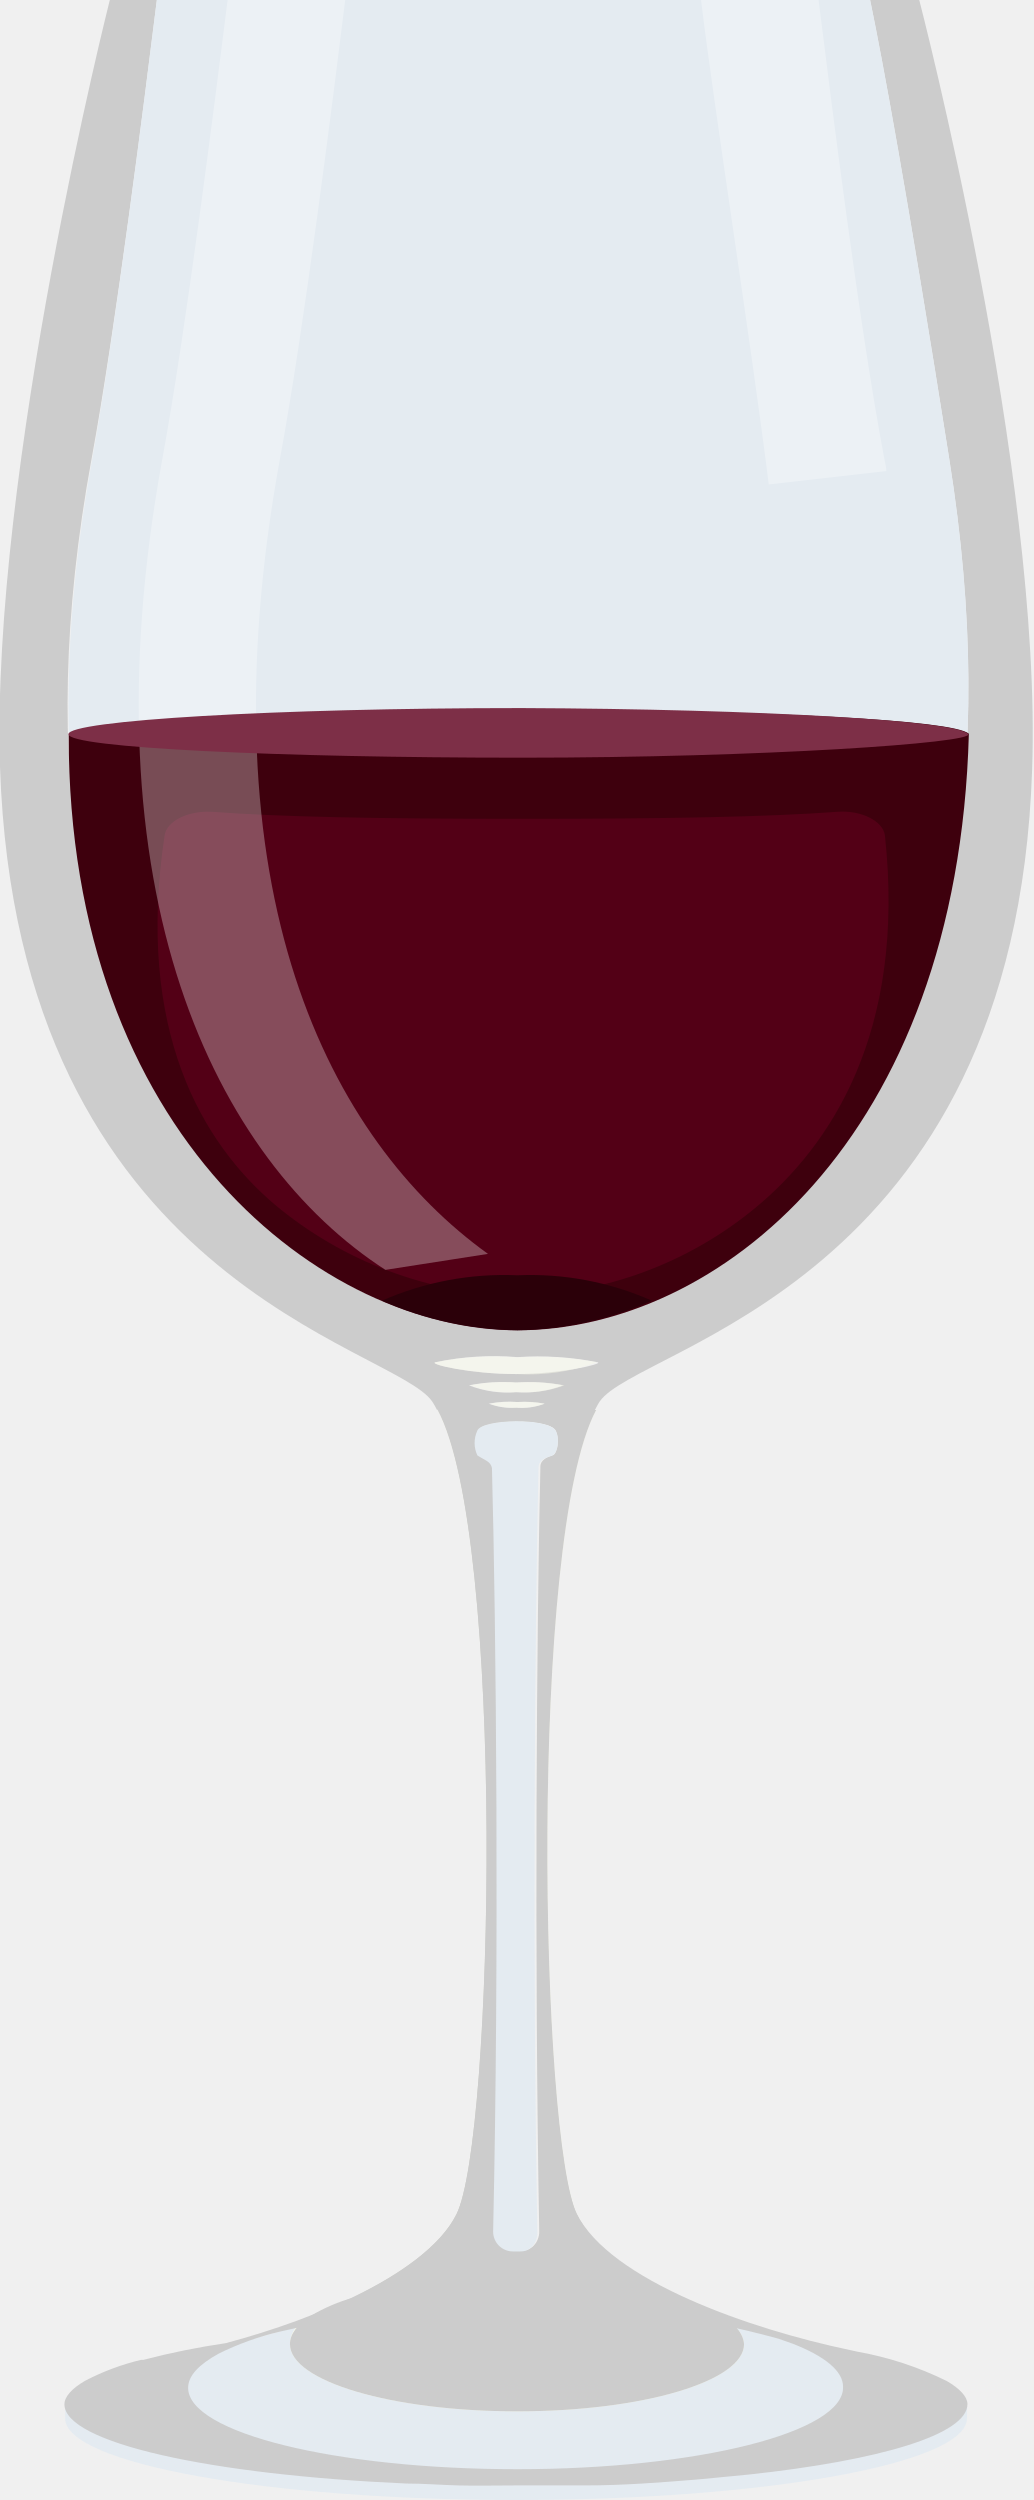
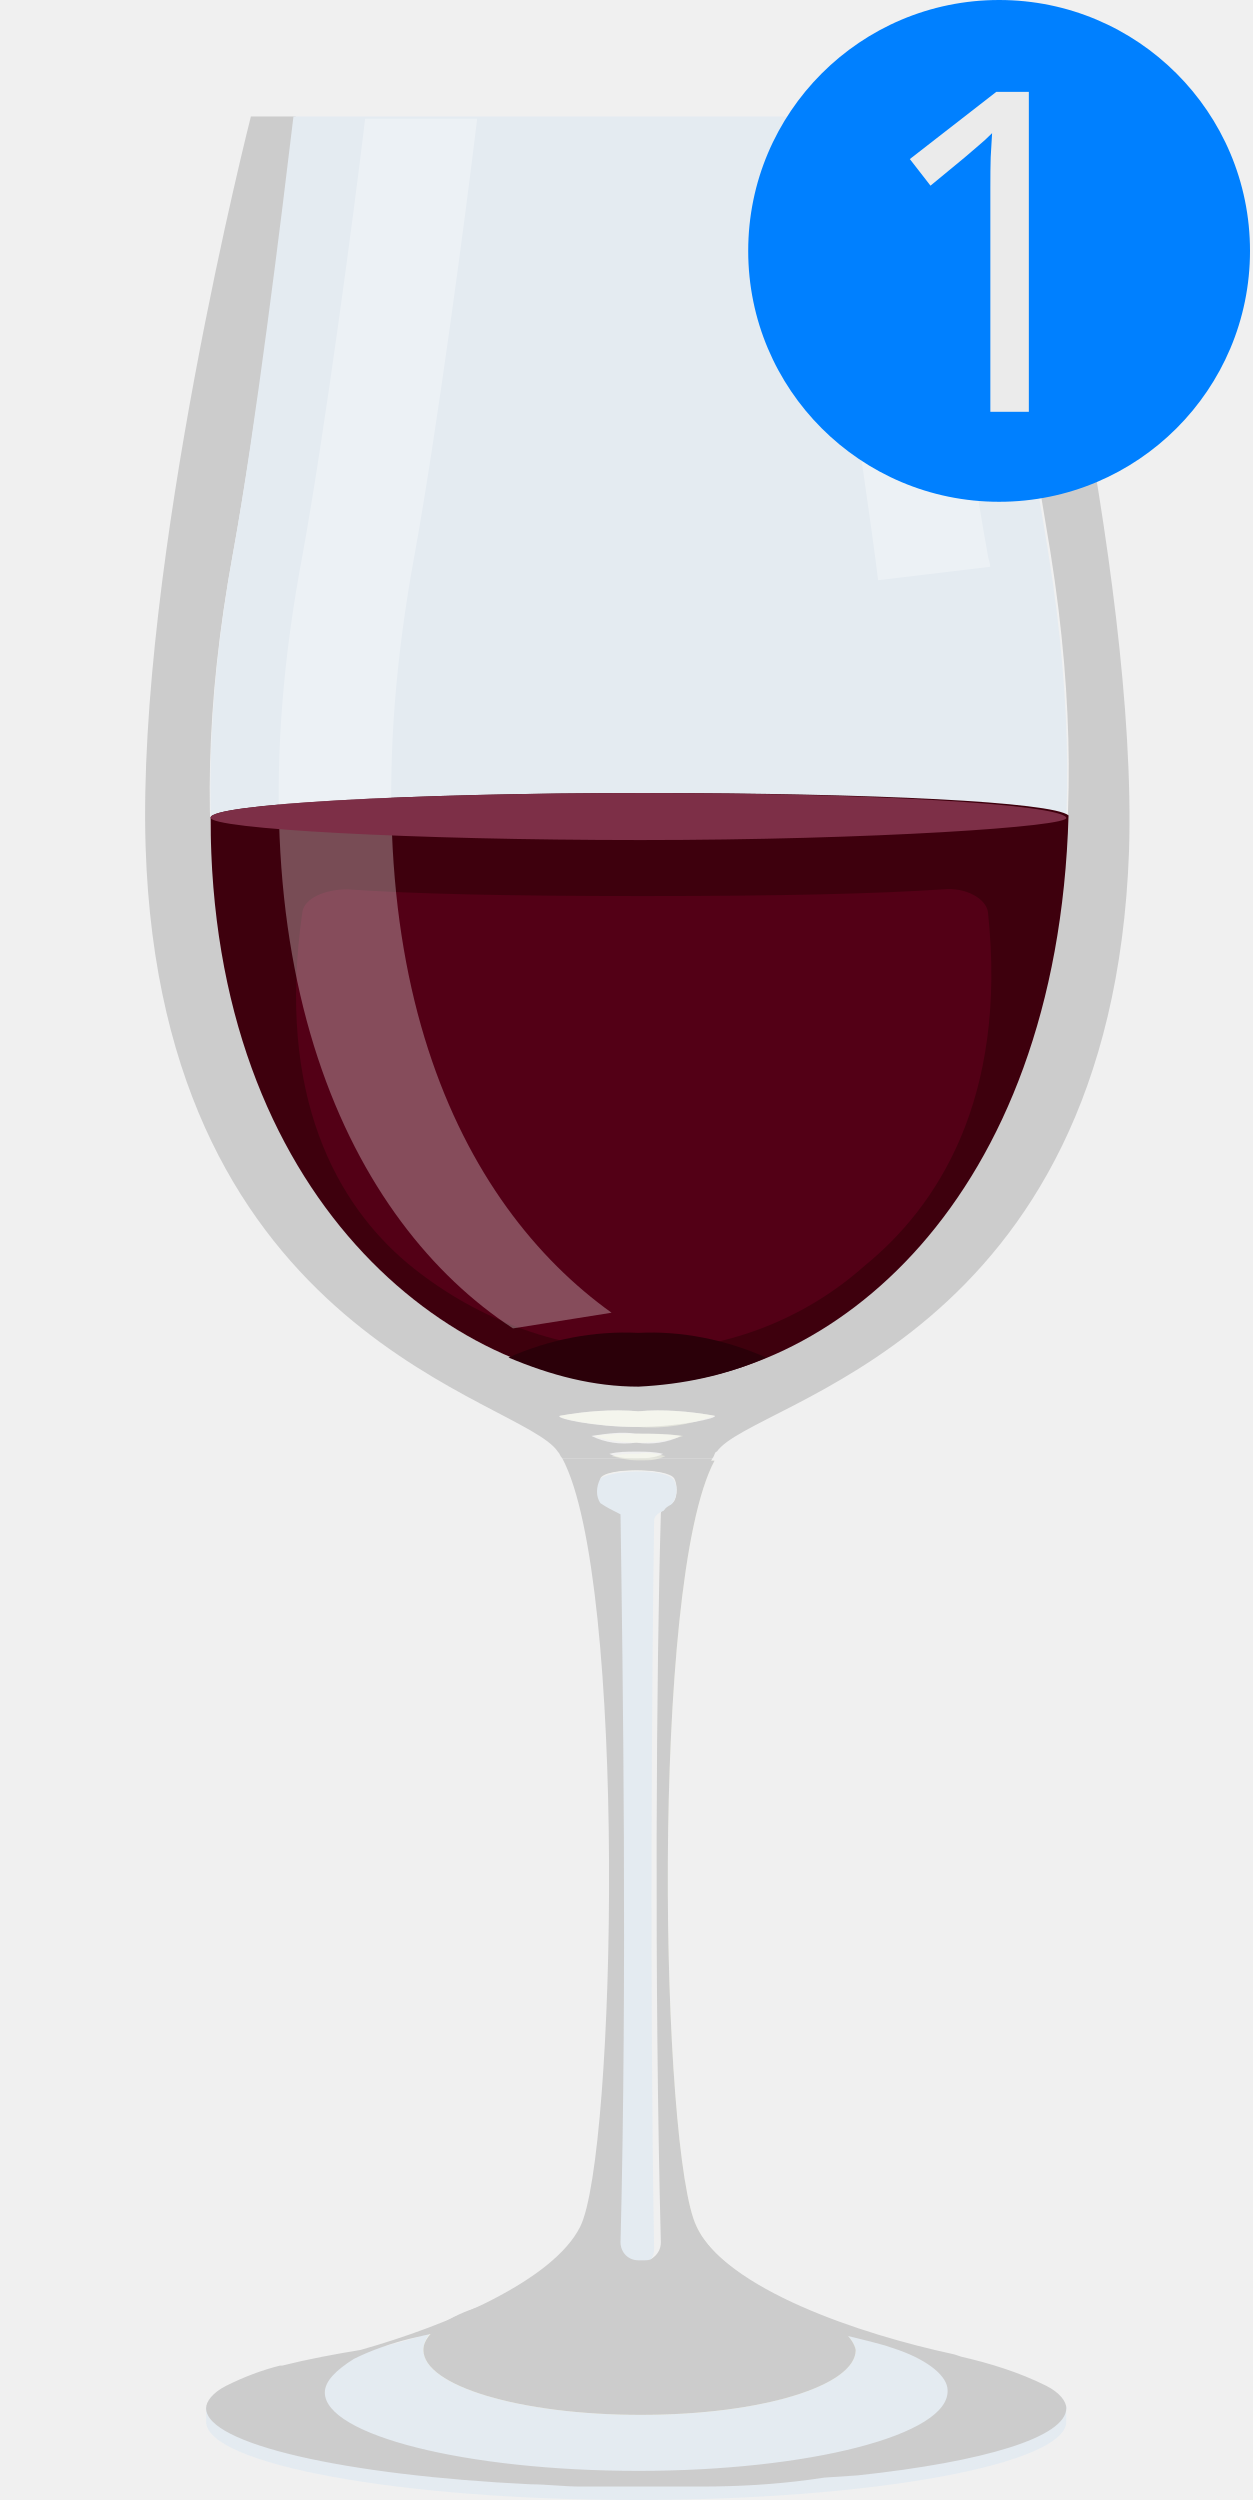
- <svg xmlns="http://www.w3.org/2000/svg" viewBox="0 0 43.94 106.31">
-   <defs>
-     <style>.cls-1{fill:#e4ebf1;}.cls-2,.cls-4{fill:#f8f9e9;}.cls-3{fill:#ccc;}.cls-4{opacity:0.5;}.cls-5{fill:#3e000d;}.cls-6{fill:#530016;}.cls-7{fill:#2b0009;}.cls-8{fill:#fff;opacity:0.3;}.cls-9{fill:#7d2f47;}</style>
-   </defs>
-   <g id="Layer_2" data-name="Layer 2">
-     <g id="Layer_1-2" data-name="Layer 1">
-       <path class="cls-1" d="M41.12,102.84c0,1.92-8.58,3.47-19.17,3.47s-19.18-1.55-19.18-3.47c0-.13,0-.38,0-.61.58-1,2.93-1.78,7.17-2.59,3.22-.62,6.3-2.42,10.6-2.42,9.68,0,15.86,3.48,20.57,4.94C41.14,102.43,41.12,102.68,41.12,102.84Z" />
-       <path class="cls-2" d="M30.12,98.16h0L29.68,98h0c-2.36-1-4.38-2.3-5.13-3.8-1.58-3.16-2.08-28.83.8-34.24H18.61C21.5,65.33,21,91,19.41,94.16,18.74,95.51,17,96.73,15,97.71c-.56.27-1.17.53-1.77.76s-.9.78-.9,1.21c0,1.58,4.32,2.86,9.66,2.86s9.65-1.28,9.65-2.86C31.6,99.12,31.06,98.6,30.12,98.16ZM20.3,61.89a1.25,1.25,0,0,1,0-1.06c.23-.51,3.06-.55,3.37,0,.19.37.07,1-.13,1.06s-.51.18-.52.46c-.16,6.73-.26,20.9-.05,32.54a.83.83,0,0,1-.84.85h-.32a.84.84,0,0,1-.84-.85c.26-11.61.13-25.73-.05-32.46C20.87,62.14,20.6,62.09,20.3,61.89Z" />
-       <path class="cls-3" d="M39.09,0H37c.52,2.5,1.54,8,3.36,19.48C44.7,46.62,30.85,56.57,22,56.57S-1.07,46.51,3.9,19.48C4.91,14,6.15,4.2,6.67,0h-2S-.4,20,0,32.6c.73,22,16.76,24.61,18.38,27a2.91,2.91,0,0,1,.2.35h6.72c.07-.12.13-.25.2-.35,1.61-2.37,17.66-4.88,18.39-26.87C44.33,20.12,39.09,0,39.09,0ZM21.94,59.86a2.75,2.75,0,0,1-1.16-.17A4.5,4.5,0,0,1,22,59.62a5,5,0,0,1,1.16.07A2.73,2.73,0,0,1,21.94,59.86Zm0-.66a4.46,4.46,0,0,1-2-.29,7.53,7.53,0,0,1,2-.12,7.87,7.87,0,0,1,2,.12A4.67,4.67,0,0,1,21.94,59.2Zm0-.77c-1.89,0-3.69-.41-3.43-.5A12,12,0,0,1,22,57.71a13.08,13.08,0,0,1,3.42.22C25.66,58,23.84,58.43,21.94,58.43Z" />
-       <path class="cls-3" d="M40.26,101.25A14.28,14.28,0,0,0,36.45,100l-.32-.07c-4.21-.88-10.19-2.95-11.61-5.8-1.58-3.16-2.08-28.83.8-34.24H18.61C21.5,65.33,21,91,19.41,94.16c-1.22,2.45-5.86,4.43-9.81,5.48h0a32.47,32.47,0,0,0-3.5.71H6a10.24,10.24,0,0,0-2.38.89c-.57.33-.88.68-.88,1,0,1.64,6.19,3,14.54,3.37.72,0,1.45.06,2.2.08s1.62,0,2.44,0l2,0,.95,0c1.68,0,3.27-.13,4.76-.25l.74-.07,1.45-.14c5.58-.6,9.32-1.7,9.32-3C41.14,101.93,40.83,101.58,40.26,101.25Zm-20-39.36a1.25,1.25,0,0,1,0-1.06c.23-.51,3.06-.55,3.37,0,.19.37.07,1-.13,1.06s-.51.18-.52.46c-.16,6.73-.26,20.9-.05,32.54a.84.84,0,0,1-.84.86h-.32a.84.84,0,0,1-.84-.86c.26-11.6.13-25.73-.05-32.46C20.87,62.14,20.6,62.09,20.3,61.89ZM22,105c-7.74,0-14-1.55-14-3.46,0-.52.47-1,1.31-1.46a12.07,12.07,0,0,1,2.55-.92A42.49,42.49,0,0,1,22,98.07,38.58,38.58,0,0,1,33.1,99.45h0l.6.21,0,0c1.36.53,2.15,1.16,2.15,1.83C35.93,103.43,29.66,105,22,105Z" />
-       <path class="cls-4" d="M25.39,57.93a8.48,8.48,0,0,1-3.44.5c-1.91,0-3.71-.41-3.45-.5A12.66,12.66,0,0,1,22,57.72,13.28,13.28,0,0,1,25.39,57.93ZM22,58.79a7.53,7.53,0,0,0-2,.12,4.67,4.67,0,0,0,2,.29,4.8,4.8,0,0,0,2-.29A7.82,7.82,0,0,0,22,58.79Zm0,.83a4.5,4.5,0,0,0-1.17.07,2.78,2.78,0,0,0,1.17.17,2.91,2.91,0,0,0,1.16-.17A4.41,4.41,0,0,0,22,59.62Z" />
-       <path class="cls-1" d="M22,56.57c-8.88,0-23-10.06-18.07-37.09C4.91,14,6.15,4.2,6.67,0H37c.52,2.5,1.54,8,3.36,19.48C44.7,46.62,30.85,56.57,22,56.57Z" />
-       <path class="cls-1" d="M23.63,60.85c-.31-.58-3.14-.53-3.37,0a1.3,1.3,0,0,0,0,1.06c.3.2.57.25.58.56.17,6.74.31,20.87,0,32.47a.85.85,0,0,0,.85.86h.32a.84.84,0,0,0,.84-.86c-.21-11.64-.11-25.81.05-32.54,0-.28.25-.41.52-.47S23.83,61.23,23.63,60.85Z" />
-       <path class="cls-3" d="M30.12,98.16h0L29.68,98h0c-2.36-1-4.38-2.3-5.13-3.8-1.58-3.16-2.08-28.83.8-34.24H18.61C21.5,65.33,21,91,19.41,94.16,18.74,95.51,17,96.73,15,97.71a7.44,7.44,0,0,0-1.77.76c-.58.37-.9.78-.9,1.21,0,1.58,4.32,2.86,9.66,2.86s9.65-1.28,9.65-2.86C31.6,99.12,31.06,98.6,30.12,98.16ZM20.3,61.89a1.25,1.25,0,0,1,0-1.06c.23-.51,3.06-.55,3.37,0,.19.37.07,1-.13,1.06s-.51.18-.52.46c-.16,6.73-.26,20.9-.05,32.54a.83.83,0,0,1-.84.85h-.32a.84.84,0,0,1-.84-.85c.26-11.61.13-25.73-.05-32.46C20.87,62.14,20.6,62.09,20.3,61.89Z" />
-       <path class="cls-5" d="M22,56.57c-8.21,0-19.09-8.23-19.08-25.31,0-.59,8.91-1.06,19.37-1.06,10.25,0,18.24.41,18.91,1C40.73,48.49,30.48,56.57,22,56.57Z" />
-       <path class="cls-6" d="M22,55.1a16.66,16.66,0,0,1-10.32-3.88C8.6,48.6,5.75,43.83,7,35.52c.09-.61,1-1.05,2-1,2.94.22,7,.3,13.21.3s10.4-.08,13.42-.3c1-.07,1.91.39,2,1,.91,8.43-2.35,13.21-5.47,15.81A16.32,16.32,0,0,1,22,55.1Z" />
-       <path class="cls-7" d="M27.72,55.31A14.64,14.64,0,0,1,22,56.57a14.8,14.8,0,0,1-5.76-1.26A12.9,12.9,0,0,1,22,54.23,12.75,12.75,0,0,1,27.72,55.31Z" />
-       <path class="cls-8" d="M16.39,54l4.36-.68C14.06,48.51,8.52,38,11.91,19.48,12.93,14,14.16,4.2,14.68,0h-5C9.15,4.2,7.92,14,6.91,19.48,3.51,38,9.19,49.35,16.39,54Z" />
-       <path class="cls-8" d="M32.69,20.6l5-.57c0-.19-.06-.36-.09-.55C36.56,14,35.33,4.2,34.81,0h-5C30.37,4.62,32,15,32.69,20.6Z" />
-       <path class="cls-9" d="M41.17,31.22c.22.37-8.7,1-19,1s-19.26-.42-19.26-1,8.8-1.11,19.26-1.11C32.4,30.15,40.82,30.66,41.17,31.22Z" />
+ <svg xmlns="http://www.w3.org/2000/svg" version="1.1" id="Layer_1" x="0px" y="0px" viewBox="0 0 55.9 111.6" style="enable-background:new 0 0 55.9 111.6;" xml:space="preserve">
+   <style type="text/css">
+ 	.st0{fill:#E4EBF1;}
+ 	.st1{fill:#F8F9E9;}
+ 	.st2{fill:#CCCCCC;}
+ 	.st3{opacity:0.5;fill:#F8F9E9;enable-background:new    ;}
+ 	.st4{fill:#3E000D;}
+ 	.st5{fill:#530016;}
+ 	.st6{fill:#2B0009;}
+ 	.st7{opacity:0.3;fill:#FFFFFF;enable-background:new    ;}
+ 	.st8{fill:#7D2F47;}
+ 	.st9{fill:#0080FF;}
+ 	.st10{fill:#EBEBEB;}
+ 	.st11{font-family:'SegoeUI-Bold';}
+ 	.st12{font-size:20px;}
+ </style>
+   <g id="Layer_2_1_">
+     <g id="Layer_1-2">
+       <path class="st0" d="M47.6,108.1c0,1.9-8.6,3.5-19.2,3.5S9.2,110,9.2,108.1c0-0.1,0-0.4,0-0.6c0.6-1,2.9-1.8,7.2-2.6    c3.2-0.6,6.3-2.4,10.6-2.4c9.7,0,15.9,3.5,20.6,4.9C47.6,107.7,47.6,107.9,47.6,108.1z" />
+       <path class="st1" d="M36.6,103.4L36.6,103.4l-0.4-0.2l0,0c-2.4-1-4.4-2.3-5.1-3.8c-1.6-3.2-2.1-28.8,0.8-34.2h-6.7    c2.9,5.4,2.4,31,0.8,34.2c-0.7,1.3-2.4,2.6-4.4,3.5c-0.6,0.3-1.2,0.5-1.8,0.8s-0.9,0.8-0.9,1.2c0,1.6,4.3,2.9,9.7,2.9    s9.6-1.3,9.6-2.9C38.1,104.4,37.5,103.8,36.6,103.4z M26.8,67.1c-0.2-0.3-0.2-0.7,0-1.1c0.2-0.5,3.1-0.5,3.4,0    c0.2,0.4,0.1,1-0.1,1.1c-0.2,0.1-0.5,0.2-0.5,0.5c-0.2,6.7-0.3,20.9,0,32.5c0,0.5-0.4,0.8-0.8,0.8c0,0,0,0,0,0h-0.3    c-0.5,0-0.8-0.4-0.8-0.8c0,0,0,0,0,0c0.3-11.6,0.1-25.7,0-32.5C27.3,67.4,27.1,67.3,26.8,67.1z" />
+       <path class="st2" d="M45.6,5.2h-2.1c0.5,2.5,1.5,8,3.4,19.5c4.3,27.1-9.5,37.1-18.4,37.1S5.4,51.8,10.4,24.7    c1-5.5,2.3-15.3,2.8-19.5h-2c0,0-5.1,20-4.7,32.6c0.7,22,16.8,24.6,18.4,27c0.1,0.1,0.1,0.2,0.2,0.3h6.7c0.1-0.1,0.1-0.3,0.2-0.3    C33.6,62.5,49.6,60,50.4,38C50.8,25.4,45.6,5.2,45.6,5.2z M28.4,65.1c-0.4,0-0.8,0-1.2-0.2c0.4-0.1,0.8-0.1,1.2-0.1    c0.4,0,0.8,0,1.2,0.1C29.2,65.1,28.8,65.1,28.4,65.1z M28.4,64.4c-0.7,0.1-1.4,0-2-0.3c0.7-0.1,1.3-0.2,2-0.1c0.7,0,1.3,0,2,0.1    C29.8,64.4,29.1,64.5,28.4,64.4z M28.4,63.7c-1.9,0-3.7-0.4-3.4-0.5c1.1-0.2,2.3-0.3,3.5-0.2c1.1-0.1,2.3,0,3.4,0.2    C32.1,63.3,30.3,63.7,28.4,63.7z" />
+       <path class="st2" d="M46.7,106.5c-1.2-0.6-2.5-1-3.8-1.3l-0.3-0.1c-4.2-0.9-10.2-2.9-11.6-5.8c-1.6-3.2-2.1-28.8,0.8-34.2h-6.7    c2.9,5.4,2.4,31.1,0.8,34.3c-1.2,2.4-5.9,4.4-9.8,5.5l0,0c-1.2,0.2-2.3,0.4-3.5,0.7h-0.1c-0.8,0.2-1.6,0.5-2.4,0.9    c-0.6,0.3-0.9,0.7-0.9,1c0,1.6,6.2,3,14.5,3.4c0.7,0,1.5,0.1,2.2,0.1s1.6,0,2.4,0h2h1c1.7,0,3.3-0.1,4.8-0.3l0.7-0.1l1.5-0.1    c5.6-0.6,9.3-1.7,9.3-3C47.6,107.2,47.3,106.8,46.7,106.5z M26.7,67.1c-0.2-0.3-0.2-0.7,0-1.1c0.2-0.5,3.1-0.5,3.4,0    c0.2,0.4,0.1,1-0.1,1.1c-0.2,0.1-0.5,0.2-0.5,0.5c-0.2,6.7-0.3,20.9,0,32.5c0,0.5-0.4,0.8-0.8,0.9c0,0,0,0,0,0h-0.3    c-0.5,0-0.8-0.4-0.8-0.8c0,0,0,0,0,0c0.3-11.6,0.1-25.7,0-32.5C27.3,67.4,27.1,67.3,26.7,67.1L26.7,67.1z M28.5,110.3    c-7.7,0-14-1.6-14-3.5c0-0.5,0.5-1,1.3-1.5c0.8-0.4,1.7-0.7,2.5-0.9c3.3-0.8,6.7-1.1,10.1-1.1c3.7-0.1,7.5,0.4,11.1,1.4l0,0    l0.6,0.2l0,0c1.4,0.5,2.2,1.2,2.2,1.8C42.4,108.7,36.1,110.3,28.5,110.3z" />
+       <path class="st3" d="M31.9,63.2c-1.1,0.4-2.3,0.6-3.4,0.5c-1.9,0-3.7-0.4-3.5-0.5c1.2-0.2,2.3-0.3,3.5-0.2    C29.6,62.9,30.7,63,31.9,63.2z M28.5,64c-0.7,0-1.3,0-2,0.1c0.6,0.2,1.3,0.3,2,0.3c0.7,0,1.4-0.1,2-0.3C29.8,64,29.1,64,28.5,64z     M28.5,64.9c-0.4,0-0.8,0-1.2,0.1c0.4,0.1,0.8,0.2,1.2,0.2c0.4,0,0.8,0,1.2-0.2C29.3,64.9,28.9,64.8,28.5,64.9z" />
+       <path class="st0" d="M28.5,61.8c-8.9,0-23-10.1-18.1-37.1c1-5.5,2.2-15.3,2.7-19.5h30.3c0.5,2.5,1.5,8,3.4,19.5    C51.2,51.9,37.3,61.8,28.5,61.8z" />
+       <path class="st0" d="M30.1,66.1c-0.3-0.6-3.1-0.5-3.4,0c-0.2,0.3-0.2,0.7,0,1.1c0.3,0.2,0.6,0.3,0.6,0.6c0.2,6.7,0.3,20.9,0,32.5    c0,0.5,0.4,0.9,0.8,0.9c0,0,0,0,0,0h0.3c0.5,0,0.8-0.4,0.8-0.8c0,0,0,0,0,0c-0.2-11.6-0.1-25.8,0-32.5c0-0.3,0.3-0.4,0.5-0.5    C30.2,67.1,30.3,66.5,30.1,66.1z" />
+       <path class="st2" d="M36.6,103.4L36.6,103.4l-0.4-0.2l0,0c-2.4-1-4.4-2.3-5.1-3.8c-1.6-3.2-2.1-28.8,0.8-34.2h-6.7    c2.9,5.4,2.4,31,0.8,34.2c-0.7,1.3-2.4,2.6-4.4,3.5c-0.6,0.2-1.2,0.4-1.8,0.8c-0.6,0.4-0.9,0.8-0.9,1.2c0,1.6,4.3,2.9,9.7,2.9    s9.6-1.3,9.6-2.9C38.1,104.4,37.5,103.8,36.6,103.4z M26.8,67.1c-0.2-0.3-0.2-0.7,0-1.1c0.2-0.5,3.1-0.5,3.4,0    c0.2,0.4,0.1,1-0.1,1.1c-0.2,0.1-0.5,0.2-0.5,0.5c-0.2,6.7-0.3,20.9,0,32.5c0,0.5-0.4,0.8-0.8,0.8c0,0,0,0,0,0h-0.3    c-0.5,0-0.8-0.4-0.8-0.8c0,0,0,0,0,0c0.3-11.6,0.1-25.7,0-32.5C27.3,67.4,27.1,67.3,26.8,67.1z" />
+       <path class="st4" d="M28.5,61.8c-8.2,0-19.1-8.2-19.1-25.3c0-0.6,8.9-1.1,19.4-1.1c10.2,0,18.2,0.4,18.9,1    C47.2,53.7,37,61.8,28.5,61.8z" />
+       <path class="st5" d="M28.5,60.3c-3.8-0.1-7.4-1.5-10.3-3.9c-3.1-2.6-5.9-7.4-4.7-15.7c0.1-0.6,1-1,2-1c2.9,0.2,7,0.3,13.2,0.3    s10.4-0.1,13.4-0.3c1-0.1,1.9,0.4,2,1c0.9,8.4-2.3,13.2-5.5,15.8C35.8,59,32.2,60.3,28.5,60.3z" />
+       <path class="st6" d="M34.2,60.6c-1.8,0.8-3.7,1.2-5.7,1.3c-2,0-3.9-0.5-5.8-1.3c1.8-0.8,3.8-1.2,5.8-1.1    C30.4,59.4,32.4,59.8,34.2,60.6z" />
+       <path class="st7" d="M22.9,59.3l4.4-0.7c-6.7-4.8-12.2-15.3-8.8-33.8c1-5.5,2.3-15.3,2.8-19.5h-5c-0.5,4.2-1.8,14-2.8,19.5    C10,43.3,15.7,54.6,22.9,59.3z" />
+       <path class="st7" d="M39.2,25.9l5-0.6c0-0.2-0.1-0.4-0.1-0.5c-1-5.5-2.3-15.3-2.8-19.5h-5C36.8,9.9,38.5,20.3,39.2,25.9z" />
+       <path class="st8" d="M47.6,36.5c0.2,0.4-8.7,1-19,1S9.4,37,9.4,36.5c0-0.6,8.8-1.1,19.3-1.1C38.9,35.4,47.3,35.9,47.6,36.5z" />
    </g>
  </g>
+   <g>
+     <circle id="path1269" class="st9" cx="44.6" cy="11.2" r="11.2" />
+     <text transform="matrix(1 0 0 1 38.8339 18.3819)" class="st10 st11 st12">1</text>
+   </g>
</svg>
